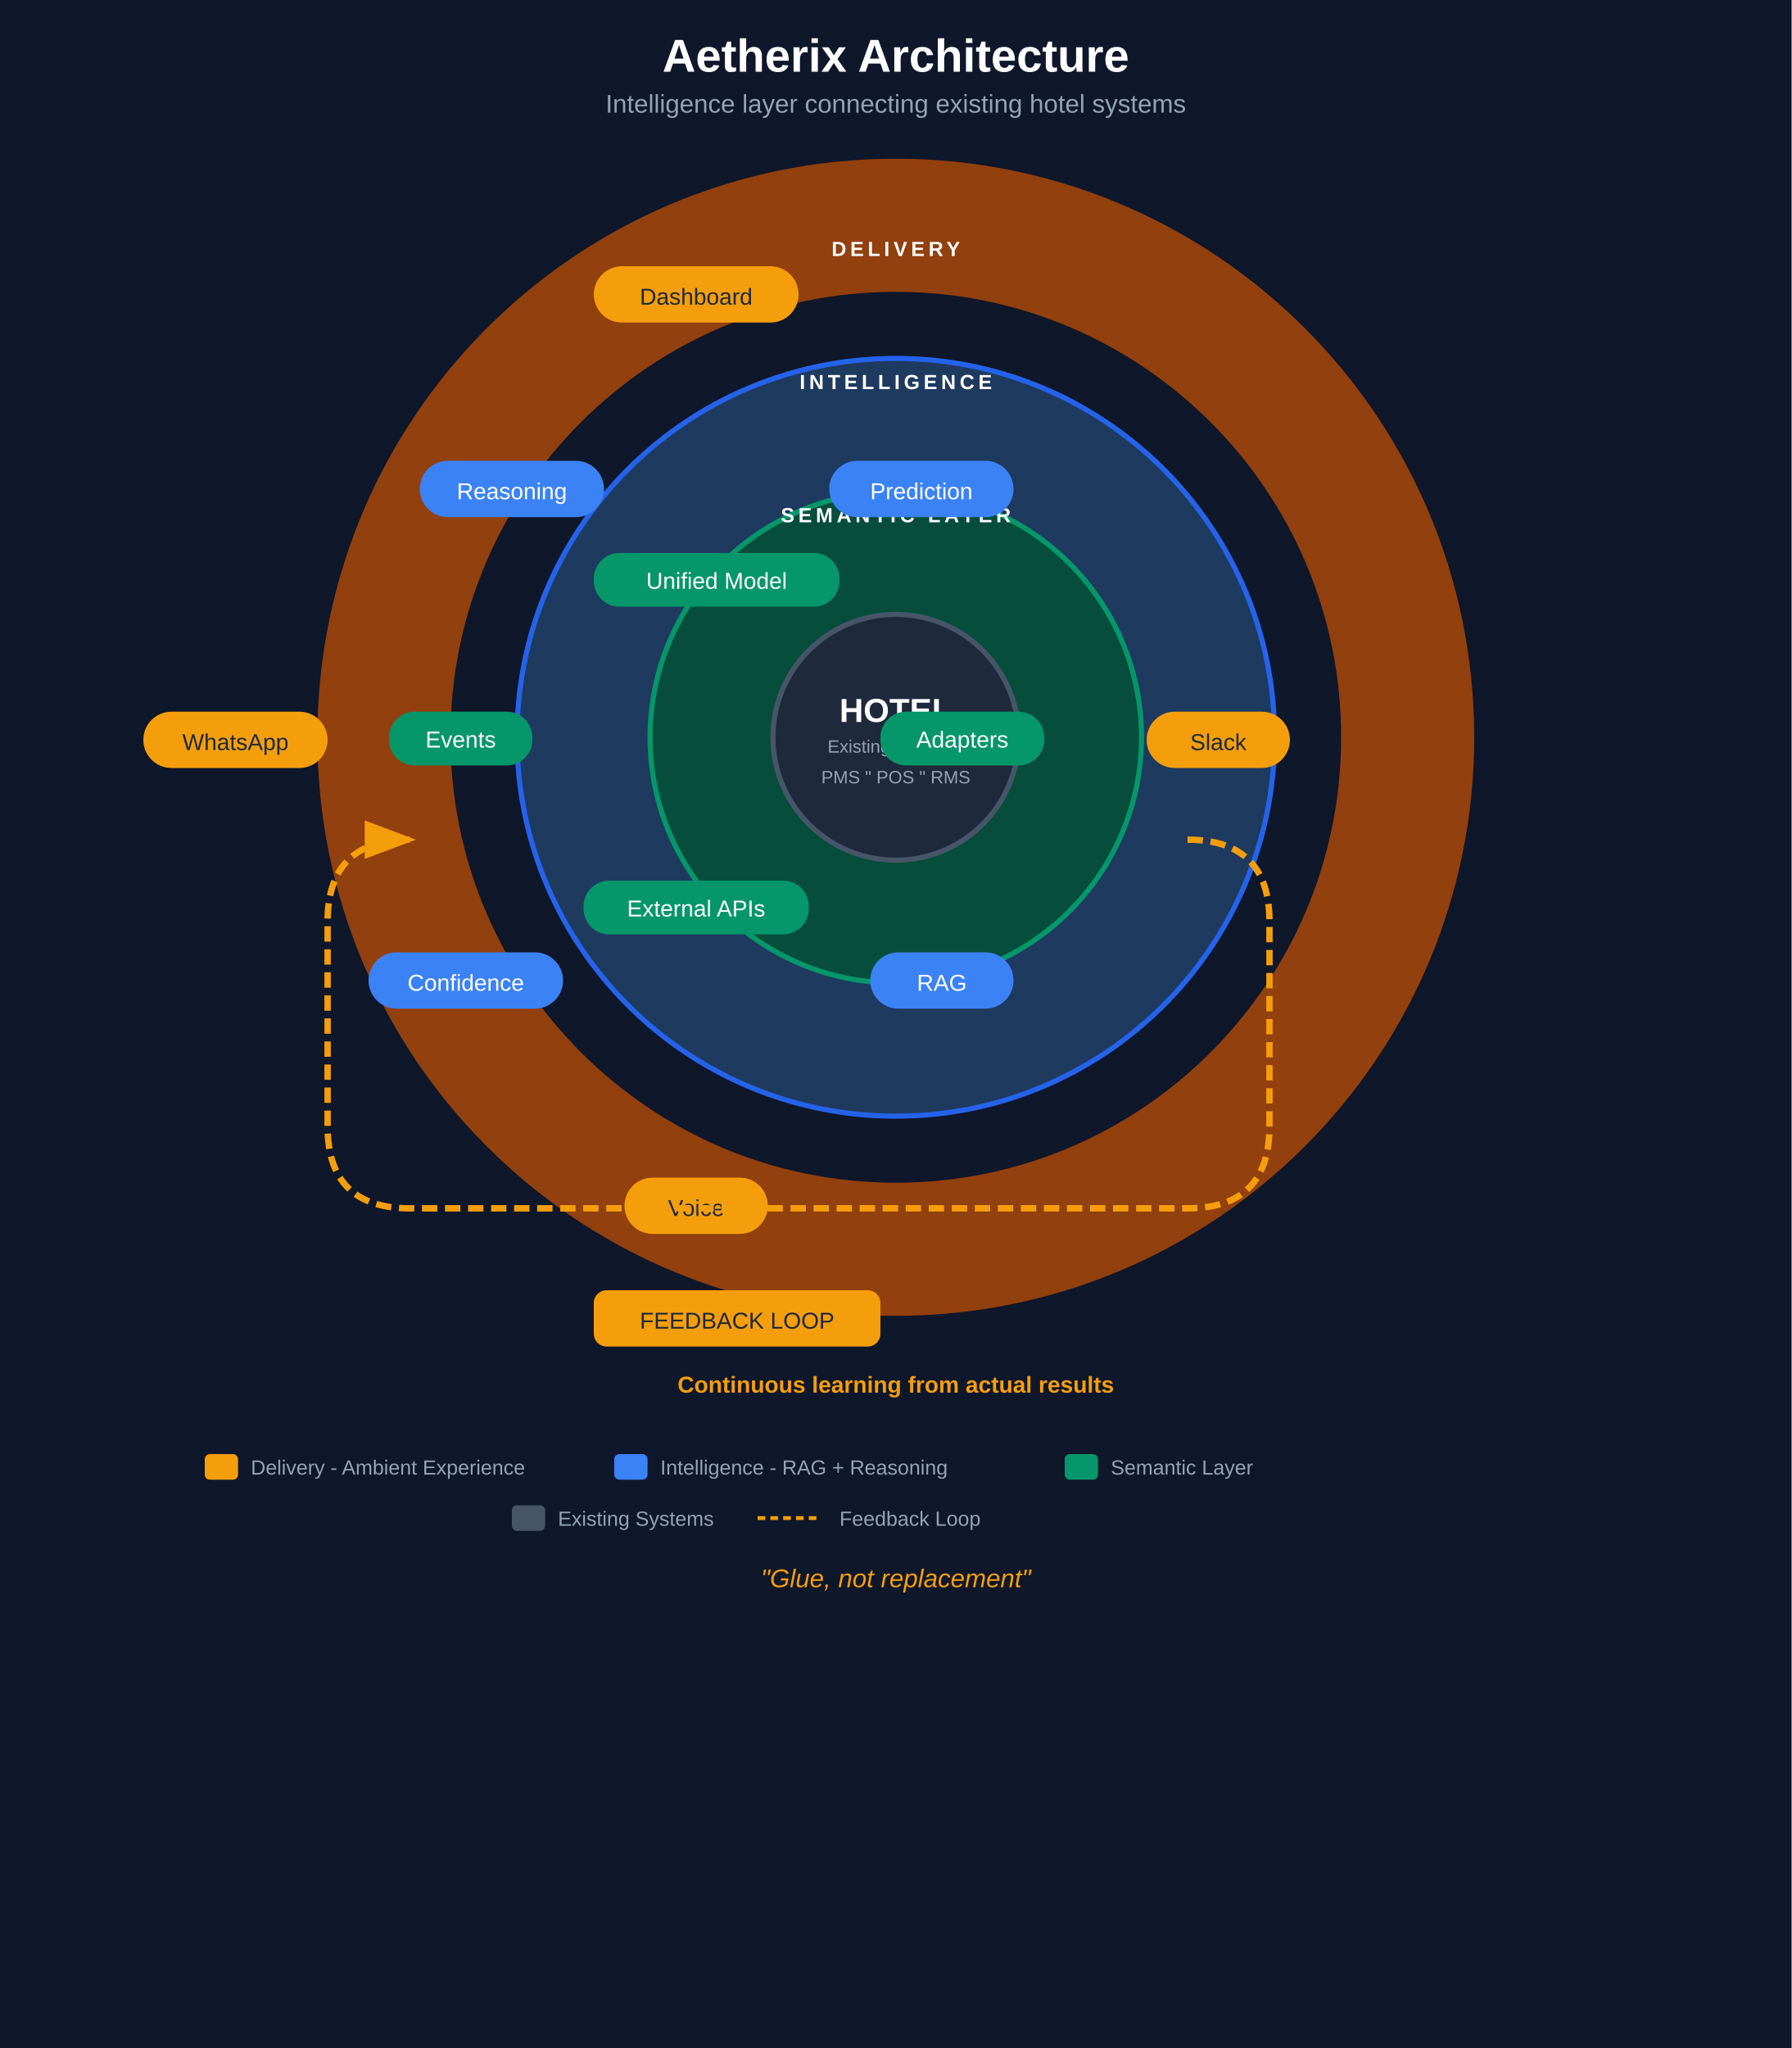
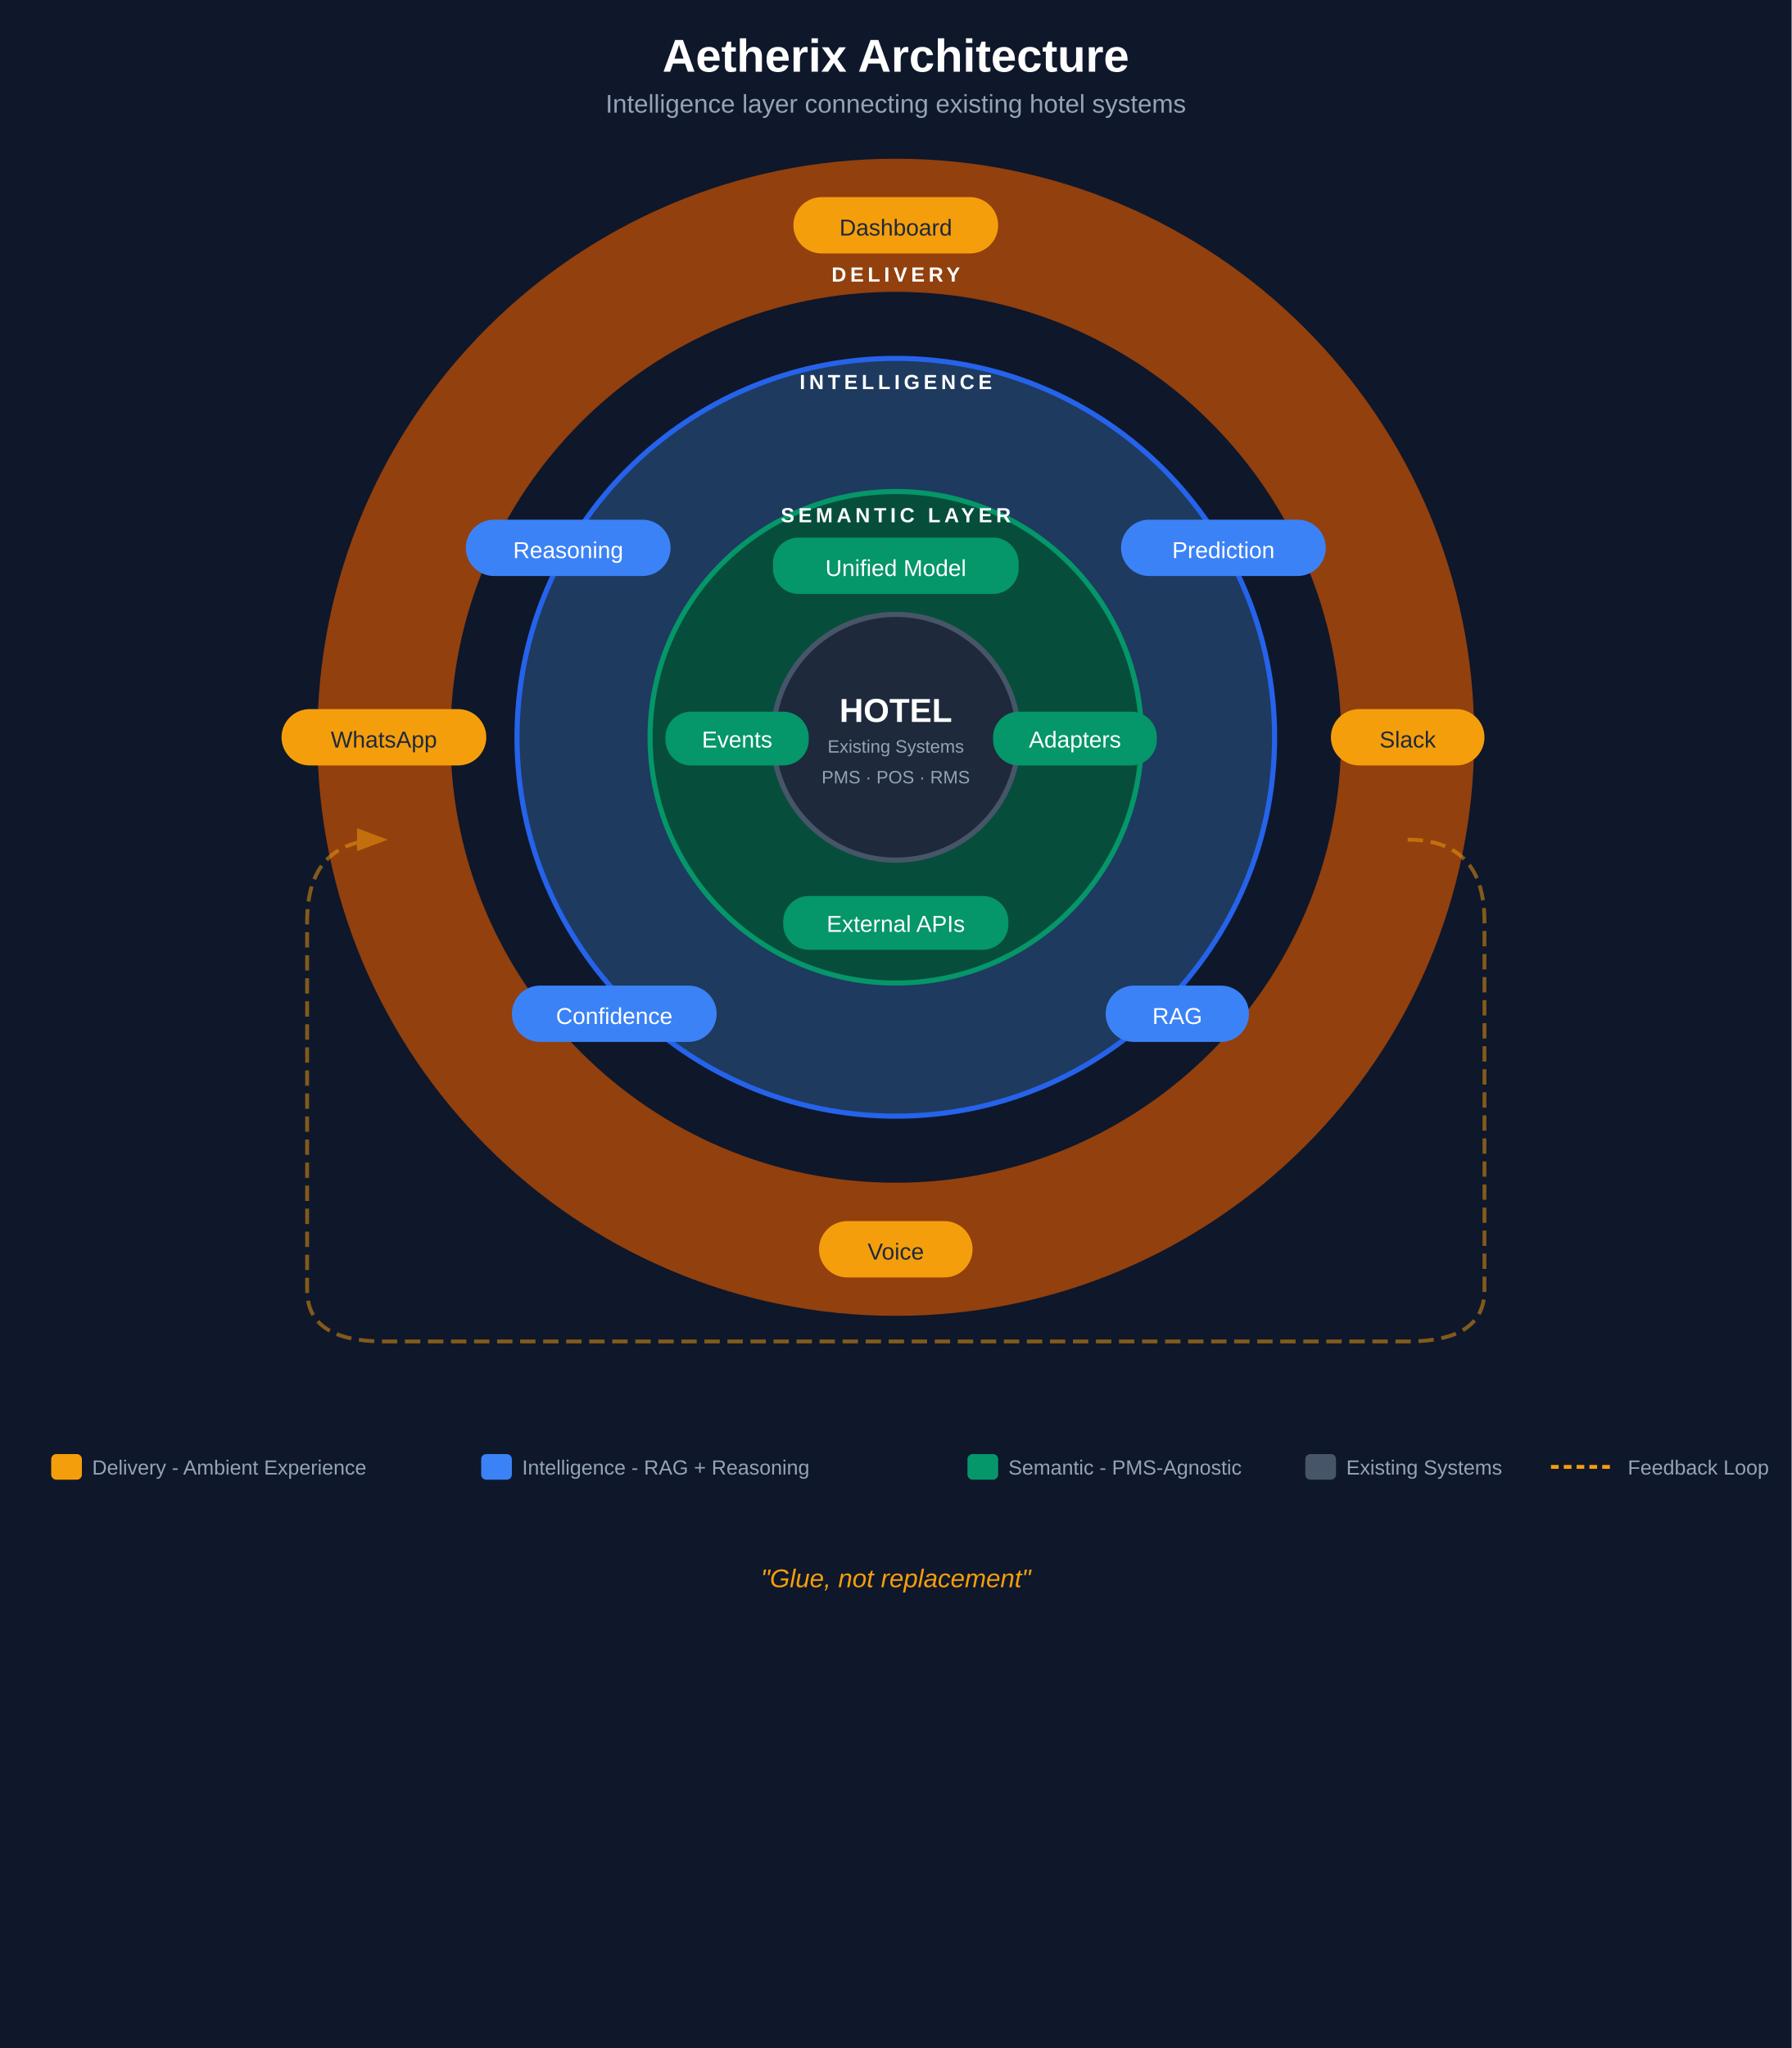
<svg xmlns="http://www.w3.org/2000/svg" viewBox="0 0 700 800" width="420" height="480">
  <defs>
    <style>
      .title { font-family: 'Segoe UI', Arial, sans-serif; font-size: 18px; font-weight: bold; fill: #ffffff; }
      .subtitle { font-family: 'Segoe UI', Arial, sans-serif; font-size: 10px; fill: #94a3b8; }
      .layer-label { font-family: 'Segoe UI', Arial, sans-serif; font-size: 8px; font-weight: 600; fill: #ffffff; letter-spacing: 1.5px; }
      .component { font-family: 'Segoe UI', Arial, sans-serif; font-size: 9px; font-weight: 500; fill: #ffffff; }
      .component-dark { font-family: 'Segoe UI', Arial, sans-serif; font-size: 9px; font-weight: 500; fill: #1e293b; }
      .center-title { font-family: 'Segoe UI', Arial, sans-serif; font-size: 13px; font-weight: bold; fill: #ffffff; }
      .center-sub { font-family: 'Segoe UI', Arial, sans-serif; font-size: 7px; fill: #94a3b8; }
      .legend-text { font-family: 'Segoe UI', Arial, sans-serif; font-size: 8px; fill: #94a3b8; }
      .tagline { font-family: 'Segoe UI', Arial, sans-serif; font-size: 10px; font-style: italic; fill: #f59e0b; }
      .feedback-label { font-family: 'Segoe UI', Arial, sans-serif; font-size: 9px; font-weight: 600; fill: #f59e0b; }
    </style>
    <marker id="arrowhead-feedback" markerWidth="8" markerHeight="6" refX="7" refY="3" orient="auto">
      <polygon points="0 0, 8 3, 0 6" fill="#f59e0b" />
    </marker>
  </defs>
  <rect width="700" height="800" fill="#0f172a" />
  <text x="350" y="28" text-anchor="middle" class="title">Aetherix Architecture</text>
  <text x="350" y="44" text-anchor="middle" class="subtitle">Intelligence layer connecting existing hotel systems</text>
  <g transform="translate(0, 24)">
    <circle cx="350" cy="264" r="200" fill="none" stroke="#92400e" stroke-width="52" />
-     <text x="350" y="76" text-anchor="middle" class="layer-label">DELIVERY</text>
+     <text x="350" y="86" text-anchor="middle" class="layer-label">DELIVERY</text>
    <circle cx="350" cy="264" r="148" fill="#1e3a5f" stroke="#2563eb" stroke-width="2" />
    <text x="350" y="128" text-anchor="middle" class="layer-label">INTELLIGENCE</text>
    <circle cx="350" cy="264" r="96" fill="#064e3b" stroke="#059669" stroke-width="2" />
    <text x="350" y="180" text-anchor="middle" class="layer-label">SEMANTIC LAYER</text>
    <circle cx="350" cy="264" r="48" fill="#1e293b" stroke="#475569" stroke-width="2" />
    <text x="350" y="258" text-anchor="middle" class="center-title">HOTEL</text>
    <text x="350" y="270" text-anchor="middle" class="center-sub">Existing Systems</text>
-     <text x="350" y="282" text-anchor="middle" class="center-sub">PMS " POS " RMS</text>
-     <rect x="232" y="192" width="96" height="21" rx="10" fill="#059669" />
-     <text x="280" y="206" text-anchor="middle" class="component">Unified Model</text>
-     <rect x="344" y="254" width="64" height="21" rx="10" fill="#059669" />
-     <text x="376" y="268" text-anchor="middle" class="component">Adapters</text>
-     <rect x="152" y="254" width="56" height="21" rx="10" fill="#059669" />
-     <text x="180" y="268" text-anchor="middle" class="component">Events</text>
-     <rect x="228" y="320" width="88" height="21" rx="10" fill="#059669" />
-     <text x="272" y="334" text-anchor="middle" class="component">External APIs</text>
-     <rect x="164" y="156" width="72" height="22" rx="11" fill="#3b82f6" />
-     <text x="200" y="171" text-anchor="middle" class="component">Reasoning</text>
-     <rect x="324" y="156" width="72" height="22" rx="11" fill="#3b82f6" />
-     <text x="360" y="171" text-anchor="middle" class="component">Prediction</text>
-     <rect x="144" y="348" width="76" height="22" rx="11" fill="#3b82f6" />
-     <text x="182" y="363" text-anchor="middle" class="component">Confidence</text>
-     <rect x="340" y="348" width="56" height="22" rx="11" fill="#3b82f6" />
-     <text x="368" y="363" text-anchor="middle" class="component">RAG</text>
-     <rect x="232" y="80" width="80" height="22" rx="11" fill="#f59e0b" />
-     <text x="272" y="95" text-anchor="middle" class="component-dark">Dashboard</text>
-     <rect x="448" y="254" width="56" height="22" rx="11" fill="#f59e0b" />
-     <text x="476" y="269" text-anchor="middle" class="component-dark">Slack</text>
-     <rect x="56" y="254" width="72" height="22" rx="11" fill="#f59e0b" />
-     <text x="92" y="269" text-anchor="middle" class="component-dark">WhatsApp</text>
-     <rect x="244" y="436" width="56" height="22" rx="11" fill="#f59e0b" />
-     <text x="272" y="451" text-anchor="middle" class="component-dark">Voice</text>
-     <path d="M 464 304               Q 496 304, 496 336               L 496 416               Q 496 448, 464 448               L 160 448               Q 128 448, 128 416               L 128 336               Q 128 304, 160 304" fill="none" stroke="#f59e0b" stroke-width="2.5" stroke-dasharray="6,3" marker-end="url(#arrowhead-feedback)" />
-     <rect x="232" y="480" width="112" height="22" rx="5" fill="#f59e0b" />
-     <text x="288" y="495" text-anchor="middle" class="component-dark">FEEDBACK LOOP</text>
-     <text x="350" y="520" text-anchor="middle" class="feedback-label">Continuous learning from actual results</text>
+     <text x="350" y="282" text-anchor="middle" class="center-sub">PMS · POS · RMS</text>
+     <rect x="302" y="186" width="96" height="22" rx="10" fill="#059669" />
+     <text x="350" y="201" text-anchor="middle" class="component">Unified Model</text>
+     <rect x="388" y="254" width="64" height="21" rx="10" fill="#059669" />
+     <text x="420" y="268" text-anchor="middle" class="component">Adapters</text>
+     <rect x="260" y="254" width="56" height="21" rx="10" fill="#059669" />
+     <text x="288" y="268" text-anchor="middle" class="component">Events</text>
+     <rect x="306" y="326" width="88" height="21" rx="10" fill="#059669" />
+     <text x="350" y="340" text-anchor="middle" class="component">External APIs</text>
+     <rect x="182" y="179" width="80" height="22" rx="11" fill="#3b82f6" />
+     <text x="222" y="194" text-anchor="middle" class="component">Reasoning</text>
+     <rect x="438" y="179" width="80" height="22" rx="11" fill="#3b82f6" />
+     <text x="478" y="194" text-anchor="middle" class="component">Prediction</text>
+     <rect x="200" y="361" width="80" height="22" rx="11" fill="#3b82f6" />
+     <text x="240" y="376" text-anchor="middle" class="component">Confidence</text>
+     <rect x="432" y="361" width="56" height="22" rx="11" fill="#3b82f6" />
+     <text x="460" y="376" text-anchor="middle" class="component">RAG</text>
+     <rect x="310" y="53" width="80" height="22" rx="11" fill="#f59e0b" />
+     <text x="350" y="68" text-anchor="middle" class="component-dark">Dashboard</text>
+     <rect x="520" y="253" width="60" height="22" rx="11" fill="#f59e0b" />
+     <text x="550" y="268" text-anchor="middle" class="component-dark">Slack</text>
+     <rect x="110" y="253" width="80" height="22" rx="11" fill="#f59e0b" />
+     <text x="150" y="268" text-anchor="middle" class="component-dark">WhatsApp</text>
+     <rect x="320" y="453" width="60" height="22" rx="11" fill="#f59e0b" />
+     <text x="350" y="468" text-anchor="middle" class="component-dark">Voice</text>
+     <path d="M 550 304               Q 580 304, 580 336               L 580 480               Q 580 500, 550 500               L 150 500               Q 120 500, 120 480               L 120 336               Q 120 304, 150 304" fill="none" stroke="#f59e0b" stroke-width="1.5" stroke-dasharray="6,3" opacity="0.5" marker-end="url(#arrowhead-feedback)" />
  </g>
-   <g transform="translate(80, 568)">
-     <rect x="0" y="0" width="13" height="10" rx="2" fill="#f59e0b" />
-     <text x="18" y="8" class="legend-text">Delivery - Ambient Experience</text>
-     <rect x="160" y="0" width="13" height="10" rx="2" fill="#3b82f6" />
-     <text x="178" y="8" class="legend-text">Intelligence - RAG + Reasoning</text>
-     <rect x="336" y="0" width="13" height="10" rx="2" fill="#059669" />
-     <text x="354" y="8" class="legend-text">Semantic Layer</text>
-   </g>
-   <g transform="translate(200, 588)">
-     <rect x="0" y="0" width="13" height="10" rx="2" fill="#475569" />
-     <text x="18" y="8" class="legend-text">Existing Systems</text>
-     <line x1="96" y1="5" x2="120" y2="5" stroke="#f59e0b" stroke-width="1.5" stroke-dasharray="3,2" />
-     <text x="128" y="8" class="legend-text">Feedback Loop</text>
+   <g transform="translate(20, 568)">
+     <rect x="0" y="0" width="12" height="10" rx="2" fill="#f59e0b" />
+     <text x="16" y="8" class="legend-text">Delivery - Ambient Experience</text>
+     <rect x="168" y="0" width="12" height="10" rx="2" fill="#3b82f6" />
+     <text x="184" y="8" class="legend-text">Intelligence - RAG + Reasoning</text>
+     <rect x="358" y="0" width="12" height="10" rx="2" fill="#059669" />
+     <text x="374" y="8" class="legend-text">Semantic - PMS-Agnostic</text>
+     <rect x="490" y="0" width="12" height="10" rx="2" fill="#475569" />
+     <text x="506" y="8" class="legend-text">Existing Systems</text>
+     <line x1="586" y1="5" x2="610" y2="5" stroke="#f59e0b" stroke-width="1.5" stroke-dasharray="3,2" />
+     <text x="616" y="8" class="legend-text">Feedback Loop</text>
  </g>
  <text x="350" y="620" text-anchor="middle" class="tagline">"Glue, not replacement"</text>
</svg>
